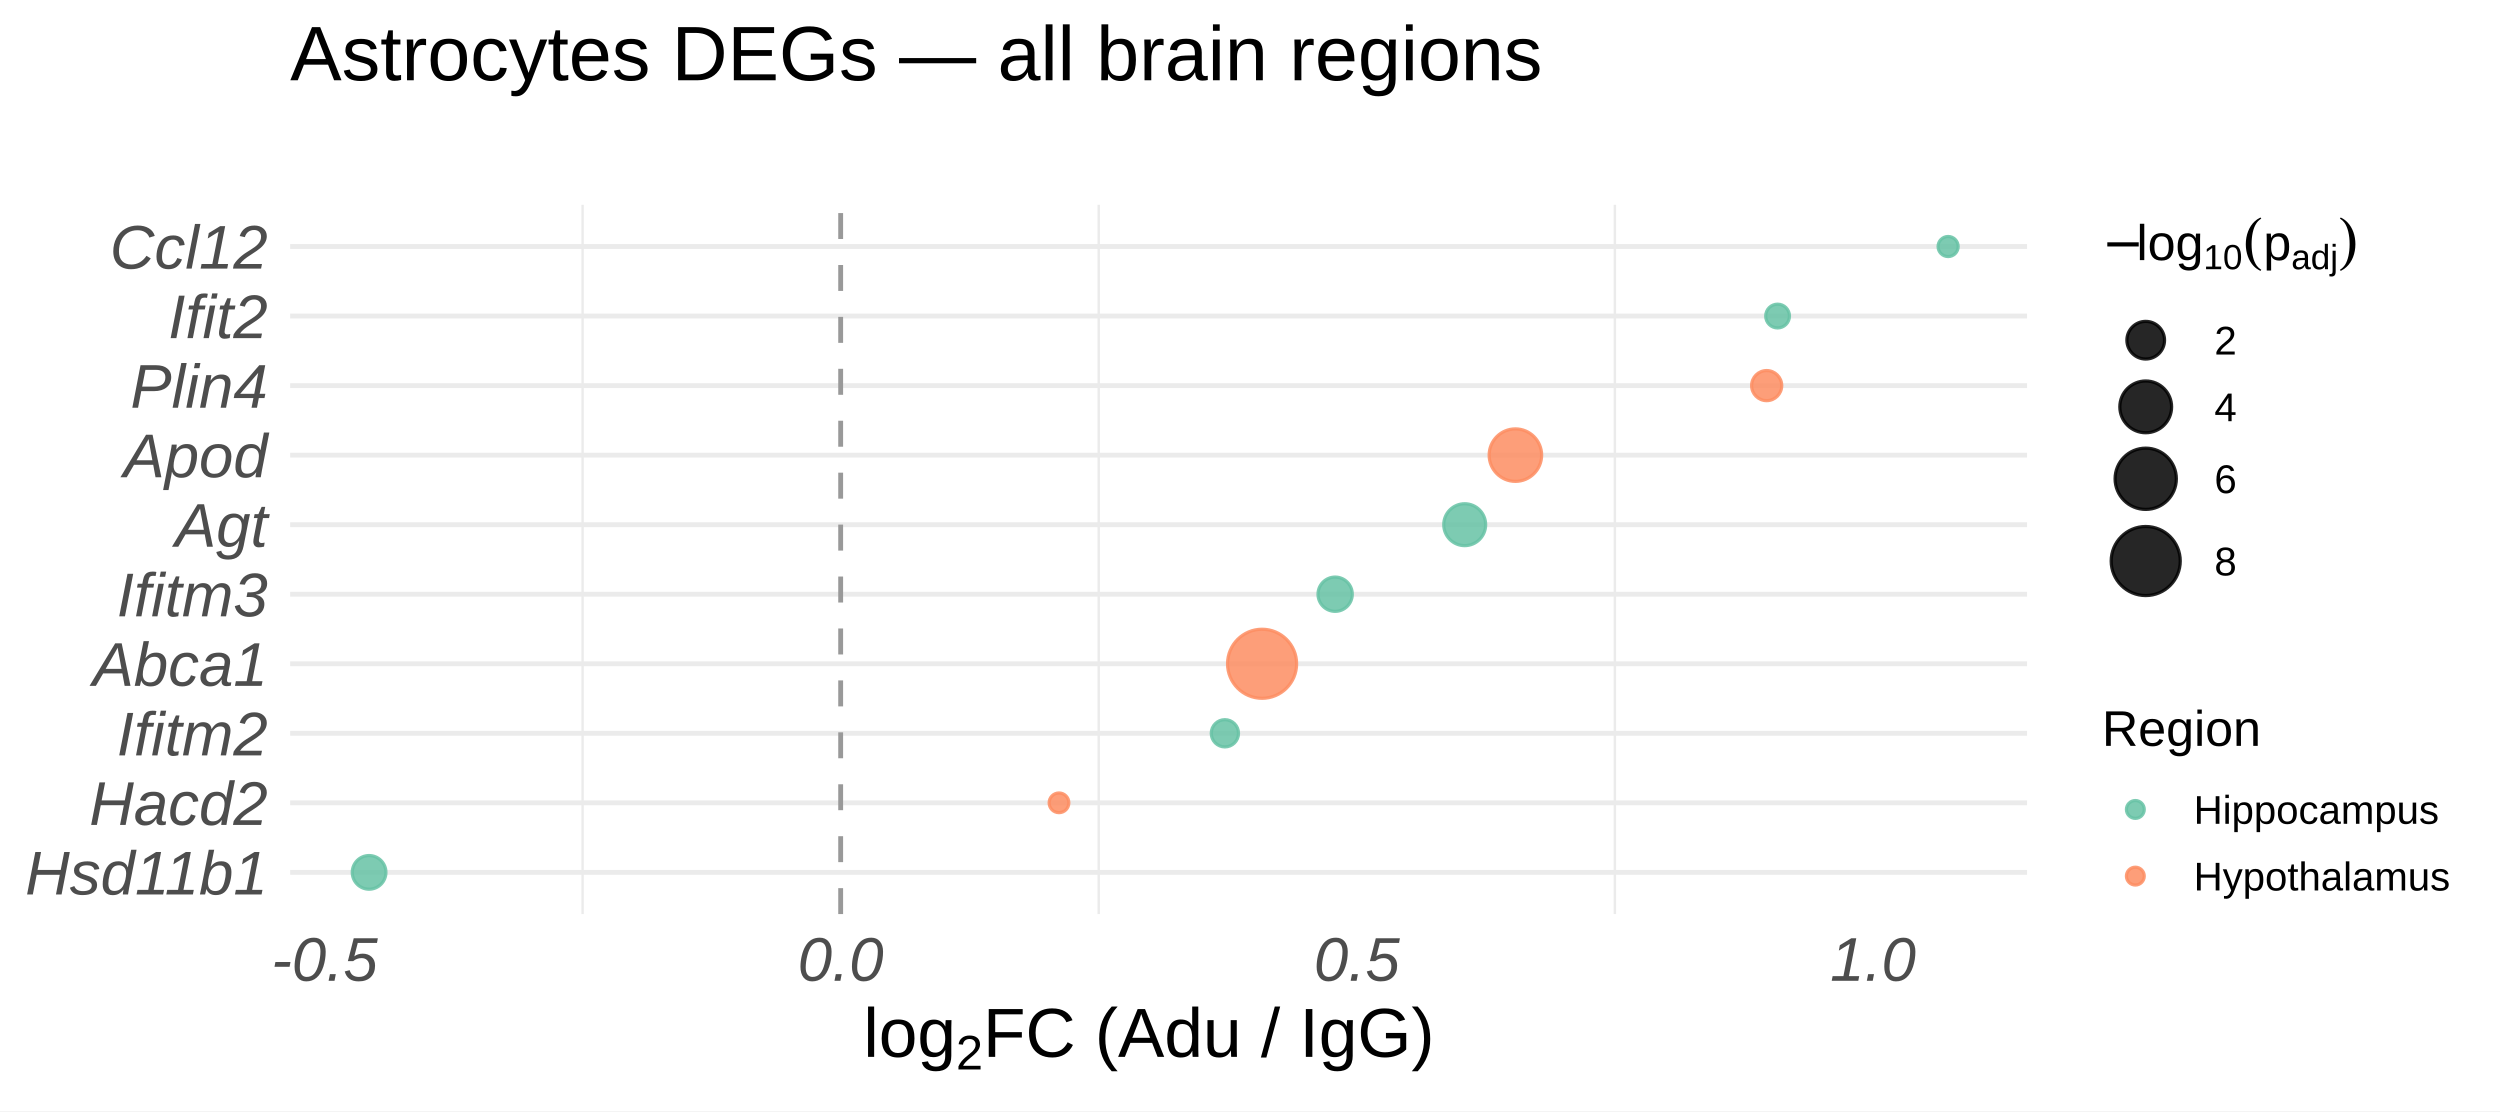
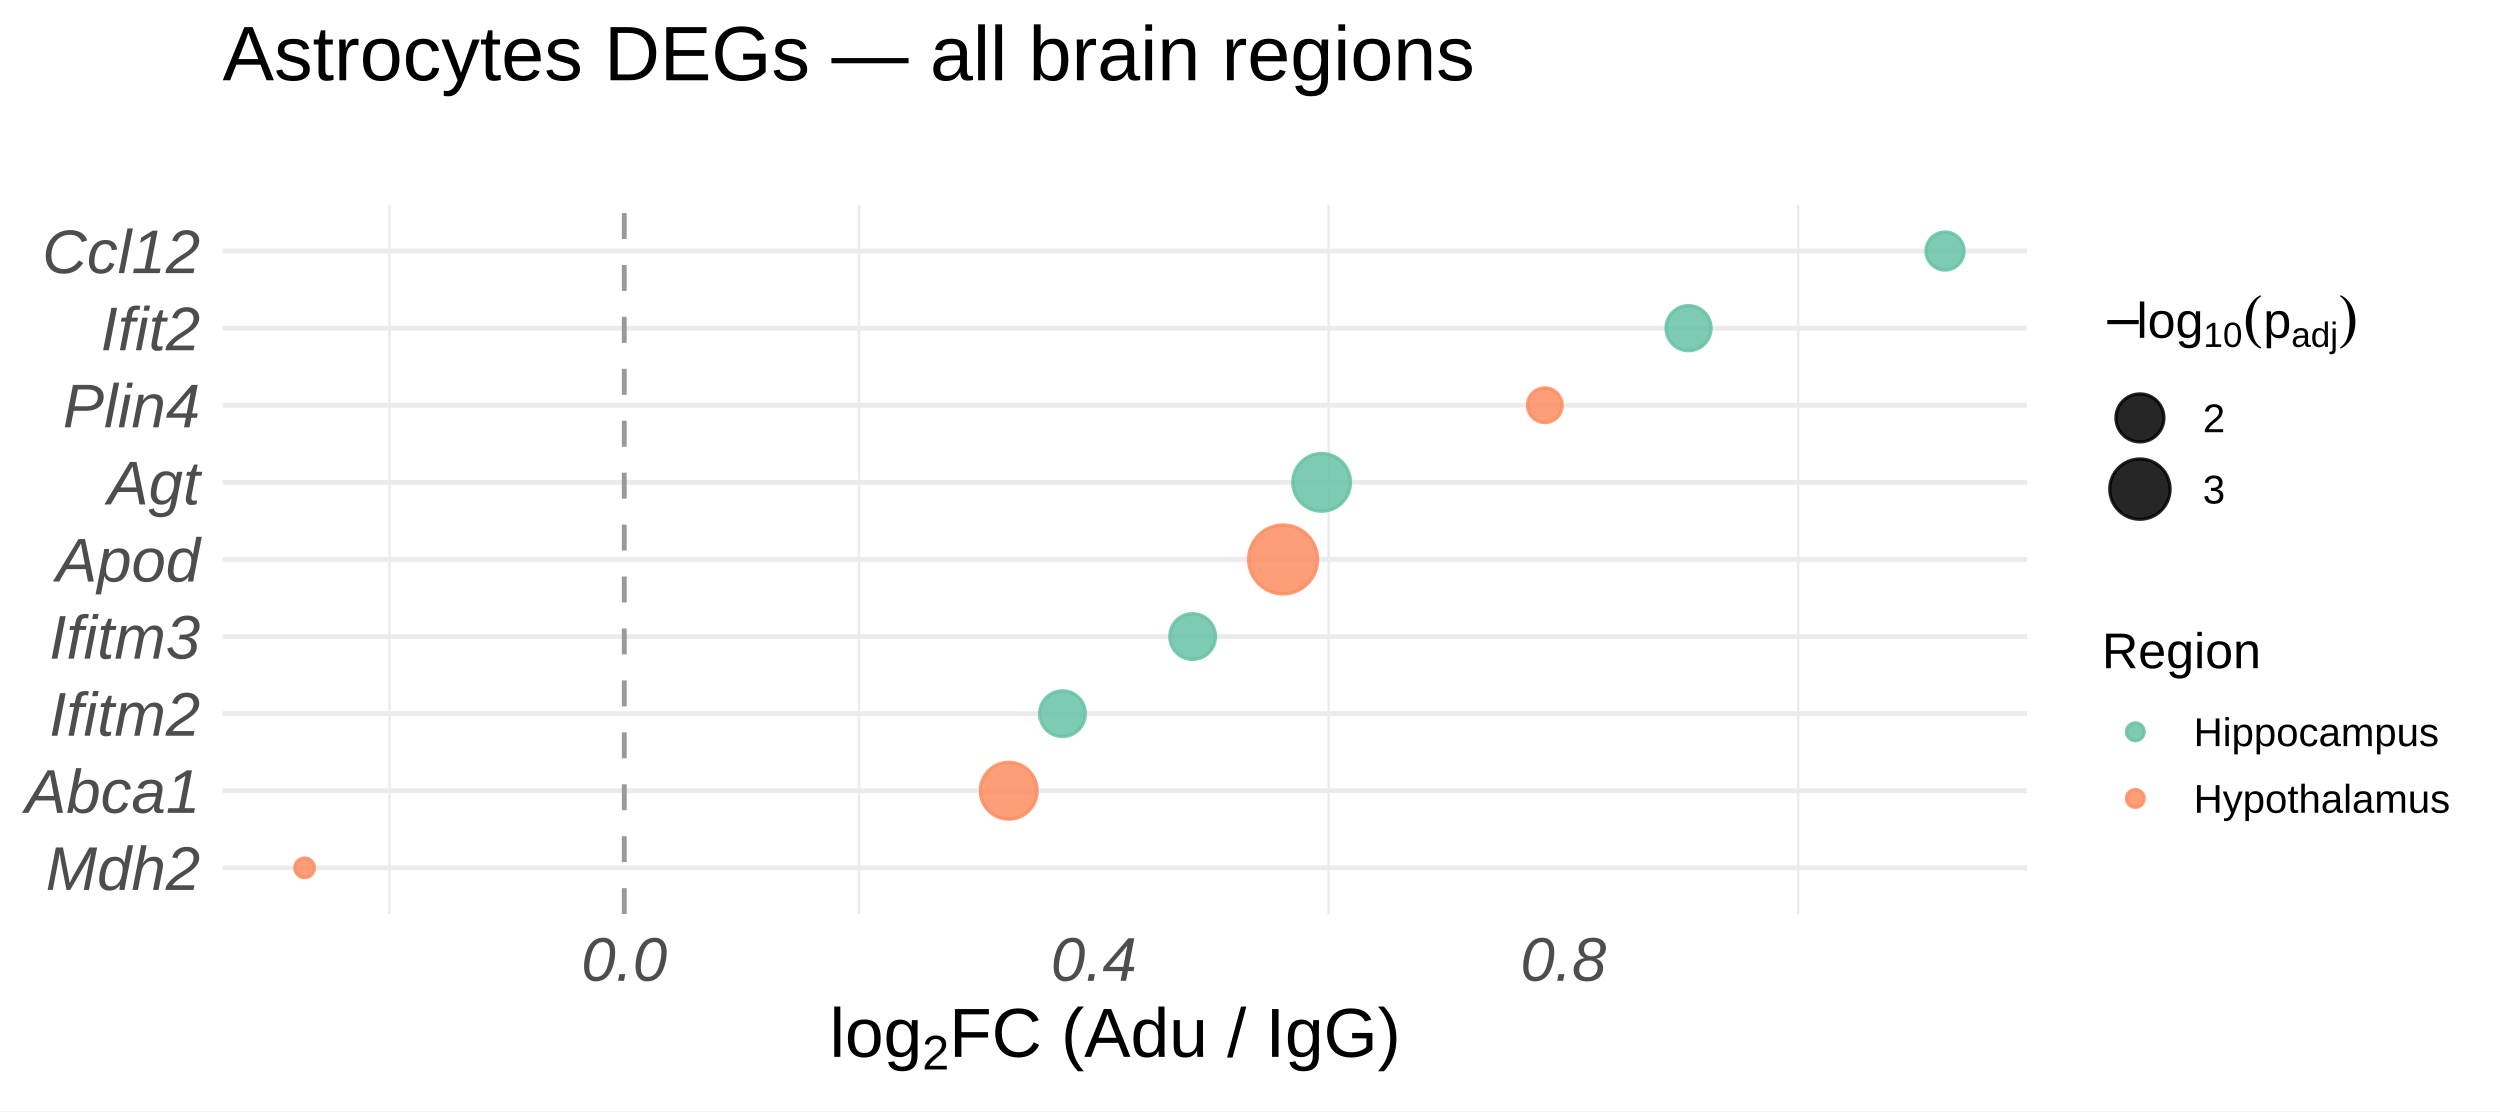
<svg xmlns="http://www.w3.org/2000/svg" width="648.00pt" height="288.00pt" viewBox="0 0 648.00 288.00">
  <g class="svglite">
    <defs>
      <style type="text/css">
    .svglite line, .svglite polyline, .svglite polygon, .svglite path, .svglite rect, .svglite circle {
      fill: none;
      stroke: #000000;
      stroke-linecap: round;
      stroke-linejoin: round;
      stroke-miterlimit: 10.00;
    }
    .svglite text {
      white-space: pre;
    }
    .svglite g.glyphgroup path {
      fill: inherit;
      stroke: none;
    }
  </style>
    </defs>
    <rect width="100%" height="100%" style="stroke: none; fill: #FFFFFF;" />
    <defs>
      <clipPath id="cpMC4wMHw2NDguMDB8MC4wMHwyODguMDA=">
        <rect x="0.00" y="0.00" width="648.00" height="288.00" />
      </clipPath>
    </defs>
    <g clip-path="url(#cpMC4wMHw2NDguMDB8MC4wMHwyODguMDA=)">
      <rect x="0.00" y="0.00" width="648.00" height="288.00" style="stroke-width: 1.26; stroke: none; fill: #FFFFFF;" />
    </g>
    <defs>
-       <clipPath id="cpNzUuMjF8NTI1LjQxfDUzLjA4fDIzNi45Mw==">
-         <rect x="75.21" y="53.08" width="450.20" height="183.85" />
+       <clipPath id="cpNTcuNjl8NTI1LjQxfDUzLjA4fDIzNi45Mw==">
+         <rect x="57.69" y="53.08" width="467.72" height="183.85" />
      </clipPath>
    </defs>
-     <g clip-path="url(#cpNzUuMjF8NTI1LjQxfDUzLjA4fDIzNi45Mw==)">
-       <polyline points="151.01,236.93 151.01,53.08 " style="stroke-width: 0.63; stroke: #EBEBEB; stroke-linecap: butt;" />
-       <polyline points="284.79,236.93 284.79,53.08 " style="stroke-width: 0.63; stroke: #EBEBEB; stroke-linecap: butt;" />
-       <polyline points="418.58,236.93 418.58,53.08 " style="stroke-width: 0.63; stroke: #EBEBEB; stroke-linecap: butt;" />
-       <polyline points="75.21,226.12 525.41,226.12 " style="stroke-width: 1.26; stroke: #EBEBEB; stroke-linecap: butt;" />
-       <polyline points="75.21,208.09 525.41,208.09 " style="stroke-width: 1.26; stroke: #EBEBEB; stroke-linecap: butt;" />
-       <polyline points="75.21,190.07 525.41,190.07 " style="stroke-width: 1.26; stroke: #EBEBEB; stroke-linecap: butt;" />
-       <polyline points="75.21,172.05 525.41,172.05 " style="stroke-width: 1.26; stroke: #EBEBEB; stroke-linecap: butt;" />
-       <polyline points="75.21,154.02 525.41,154.02 " style="stroke-width: 1.26; stroke: #EBEBEB; stroke-linecap: butt;" />
-       <polyline points="75.21,136.00 525.41,136.00 " style="stroke-width: 1.26; stroke: #EBEBEB; stroke-linecap: butt;" />
-       <polyline points="75.21,117.97 525.41,117.97 " style="stroke-width: 1.26; stroke: #EBEBEB; stroke-linecap: butt;" />
-       <polyline points="75.21,99.95 525.41,99.95 " style="stroke-width: 1.26; stroke: #EBEBEB; stroke-linecap: butt;" />
-       <polyline points="75.21,81.92 525.41,81.92 " style="stroke-width: 1.26; stroke: #EBEBEB; stroke-linecap: butt;" />
-       <polyline points="75.21,63.90 525.41,63.90 " style="stroke-width: 1.26; stroke: #EBEBEB; stroke-linecap: butt;" />
-       <line x1="217.90" y1="236.93" x2="217.90" y2="53.08" style="stroke-width: 1.26; stroke: #999999; stroke-dasharray: 6.73,6.73; stroke-linecap: butt;" />
-       <circle cx="379.65" cy="136.00" r="5.43" style="stroke-width: 0.84; stroke: #66C2A5; stroke-opacity: 0.85; fill: #66C2A5; fill-opacity: 0.85;" />
-       <circle cx="346.07" cy="154.02" r="4.44" style="stroke-width: 0.84; stroke: #66C2A5; stroke-opacity: 0.85; fill: #66C2A5; fill-opacity: 0.85;" />
-       <circle cx="95.67" cy="226.12" r="4.36" style="stroke-width: 0.84; stroke: #66C2A5; stroke-opacity: 0.85; fill: #66C2A5; fill-opacity: 0.85;" />
-       <circle cx="317.49" cy="190.07" r="3.53" style="stroke-width: 0.84; stroke: #66C2A5; stroke-opacity: 0.85; fill: #66C2A5; fill-opacity: 0.85;" />
-       <circle cx="460.75" cy="81.92" r="3.08" style="stroke-width: 0.84; stroke: #66C2A5; stroke-opacity: 0.85; fill: #66C2A5; fill-opacity: 0.85;" />
-       <circle cx="504.95" cy="63.90" r="2.60" style="stroke-width: 0.84; stroke: #66C2A5; stroke-opacity: 0.85; fill: #66C2A5; fill-opacity: 0.85;" />
-       <circle cx="327.13" cy="172.05" r="8.95" style="stroke-width: 0.84; stroke: #FC8D62; stroke-opacity: 0.85; fill: #FC8D62; fill-opacity: 0.85;" />
-       <circle cx="392.79" cy="117.97" r="6.80" style="stroke-width: 0.84; stroke: #FC8D62; stroke-opacity: 0.85; fill: #FC8D62; fill-opacity: 0.85;" />
-       <circle cx="457.92" cy="99.95" r="3.90" style="stroke-width: 0.84; stroke: #FC8D62; stroke-opacity: 0.85; fill: #FC8D62; fill-opacity: 0.85;" />
-       <circle cx="274.49" cy="208.09" r="2.55" style="stroke-width: 0.84; stroke: #FC8D62; stroke-opacity: 0.85; fill: #FC8D62; fill-opacity: 0.85;" />
+     <g clip-path="url(#cpNTcuNjl8NTI1LjQxfDUzLjA4fDIzNi45Mw==)">
+       <polyline points="100.95,236.93 100.95,53.08 " style="stroke-width: 0.63; stroke: #EBEBEB; stroke-linecap: butt;" />
+       <polyline points="222.66,236.93 222.66,53.08 " style="stroke-width: 0.63; stroke: #EBEBEB; stroke-linecap: butt;" />
+       <polyline points="344.38,236.93 344.38,53.08 " style="stroke-width: 0.63; stroke: #EBEBEB; stroke-linecap: butt;" />
+       <polyline points="466.09,236.93 466.09,53.08 " style="stroke-width: 0.63; stroke: #EBEBEB; stroke-linecap: butt;" />
+       <polyline points="57.69,224.94 525.41,224.94 " style="stroke-width: 1.26; stroke: #EBEBEB; stroke-linecap: butt;" />
+       <polyline points="57.69,204.96 525.41,204.96 " style="stroke-width: 1.26; stroke: #EBEBEB; stroke-linecap: butt;" />
+       <polyline points="57.69,184.98 525.41,184.98 " style="stroke-width: 1.26; stroke: #EBEBEB; stroke-linecap: butt;" />
+       <polyline points="57.69,164.99 525.41,164.99 " style="stroke-width: 1.26; stroke: #EBEBEB; stroke-linecap: butt;" />
+       <polyline points="57.69,145.01 525.41,145.01 " style="stroke-width: 1.26; stroke: #EBEBEB; stroke-linecap: butt;" />
+       <polyline points="57.69,125.03 525.41,125.03 " style="stroke-width: 1.26; stroke: #EBEBEB; stroke-linecap: butt;" />
+       <polyline points="57.69,105.04 525.41,105.04 " style="stroke-width: 1.26; stroke: #EBEBEB; stroke-linecap: butt;" />
+       <polyline points="57.69,85.06 525.41,85.06 " style="stroke-width: 1.26; stroke: #EBEBEB; stroke-linecap: butt;" />
+       <polyline points="57.69,65.07 525.41,65.07 " style="stroke-width: 1.26; stroke: #EBEBEB; stroke-linecap: butt;" />
+       <line x1="161.81" y1="236.93" x2="161.81" y2="53.08" style="stroke-width: 1.26; stroke: #999999; stroke-dasharray: 6.73,6.73; stroke-linecap: butt;" />
+       <circle cx="342.57" cy="125.03" r="7.49" style="stroke-width: 0.84; stroke: #66C2A5; stroke-opacity: 0.85; fill: #66C2A5; fill-opacity: 0.85;" />
+       <circle cx="309.13" cy="164.99" r="5.94" style="stroke-width: 0.84; stroke: #66C2A5; stroke-opacity: 0.85; fill: #66C2A5; fill-opacity: 0.85;" />
+       <circle cx="275.40" cy="184.98" r="5.93" style="stroke-width: 0.84; stroke: #66C2A5; stroke-opacity: 0.85; fill: #66C2A5; fill-opacity: 0.85;" />
+       <circle cx="437.67" cy="85.06" r="5.85" style="stroke-width: 0.84; stroke: #66C2A5; stroke-opacity: 0.85; fill: #66C2A5; fill-opacity: 0.85;" />
+       <circle cx="504.15" cy="65.07" r="4.94" style="stroke-width: 0.84; stroke: #66C2A5; stroke-opacity: 0.85; fill: #66C2A5; fill-opacity: 0.85;" />
+       <circle cx="332.58" cy="145.01" r="8.95" style="stroke-width: 0.84; stroke: #FC8D62; stroke-opacity: 0.85; fill: #FC8D62; fill-opacity: 0.85;" />
+       <circle cx="261.47" cy="204.96" r="7.38" style="stroke-width: 0.84; stroke: #FC8D62; stroke-opacity: 0.85; fill: #FC8D62; fill-opacity: 0.85;" />
+       <circle cx="400.42" cy="105.04" r="4.50" style="stroke-width: 0.84; stroke: #FC8D62; stroke-opacity: 0.85; fill: #FC8D62; fill-opacity: 0.85;" />
+       <circle cx="78.95" cy="224.94" r="2.55" style="stroke-width: 0.84; stroke: #FC8D62; stroke-opacity: 0.85; fill: #FC8D62; fill-opacity: 0.85;" />
    </g>
    <g clip-path="url(#cpMC4wMHw2NDguMDB8MC4wMHwyODguMDA=)">
-       <text x="69.38" y="231.85" text-anchor="end" style="font-size: 16.00px; font-style: italic;fill: #4D4D4D; font-family: &quot;Arial&quot;;" textLength="62.91px" lengthAdjust="spacingAndGlyphs">Hsd11b1</text>
-       <text x="69.38" y="213.82" text-anchor="end" style="font-size: 16.00px; font-style: italic;fill: #4D4D4D; font-family: &quot;Arial&quot;;" textLength="46.28px" lengthAdjust="spacingAndGlyphs">Hacd2</text>
-       <text x="69.38" y="195.80" text-anchor="end" style="font-size: 16.00px; font-style: italic;fill: #4D4D4D; font-family: &quot;Arial&quot;;" textLength="39.16px" lengthAdjust="spacingAndGlyphs">Ifitm2</text>
-       <text x="69.38" y="177.77" text-anchor="end" style="font-size: 16.00px; font-style: italic;fill: #4D4D4D; font-family: &quot;Arial&quot;;" textLength="45.39px" lengthAdjust="spacingAndGlyphs">Abca1</text>
-       <text x="69.38" y="159.75" text-anchor="end" style="font-size: 16.00px; font-style: italic;fill: #4D4D4D; font-family: &quot;Arial&quot;;" textLength="39.16px" lengthAdjust="spacingAndGlyphs">Ifitm3</text>
-       <text x="69.38" y="141.72" text-anchor="end" style="font-size: 16.00px; font-style: italic;fill: #4D4D4D; font-family: &quot;Arial&quot;;" textLength="24.03px" lengthAdjust="spacingAndGlyphs">Agt</text>
-       <text x="69.38" y="123.70" text-anchor="end" style="font-size: 16.00px; font-style: italic;fill: #4D4D4D; font-family: &quot;Arial&quot;;" textLength="37.39px" lengthAdjust="spacingAndGlyphs">Apod</text>
-       <text x="69.38" y="105.68" text-anchor="end" style="font-size: 16.00px; font-style: italic;fill: #4D4D4D; font-family: &quot;Arial&quot;;" textLength="35.61px" lengthAdjust="spacingAndGlyphs">Plin4</text>
-       <text x="69.38" y="87.65" text-anchor="end" style="font-size: 16.00px; font-style: italic;fill: #4D4D4D; font-family: &quot;Arial&quot;;" textLength="25.83px" lengthAdjust="spacingAndGlyphs">Ifit2</text>
-       <text x="69.38" y="69.63" text-anchor="end" style="font-size: 16.00px; font-style: italic;fill: #4D4D4D; font-family: &quot;Arial&quot;;" textLength="40.94px" lengthAdjust="spacingAndGlyphs">Ccl12</text>
-       <text x="84.11" y="254.22" text-anchor="middle" style="font-size: 16.00px; font-style: italic;fill: #4D4D4D; font-family: &quot;Arial&quot;;" textLength="27.59px" lengthAdjust="spacingAndGlyphs">-0.5</text>
-       <text x="217.90" y="254.22" text-anchor="middle" style="font-size: 16.00px; font-style: italic;fill: #4D4D4D; font-family: &quot;Arial&quot;;" textLength="22.27px" lengthAdjust="spacingAndGlyphs">0.0</text>
-       <text x="351.69" y="254.22" text-anchor="middle" style="font-size: 16.00px; font-style: italic;fill: #4D4D4D; font-family: &quot;Arial&quot;;" textLength="22.27px" lengthAdjust="spacingAndGlyphs">0.5</text>
-       <text x="485.48" y="254.22" text-anchor="middle" style="font-size: 16.00px; font-style: italic;fill: #4D4D4D; font-family: &quot;Arial&quot;;" textLength="22.27px" lengthAdjust="spacingAndGlyphs">1.0</text>
-       <text x="223.78" y="273.94" style="font-size: 18.00px; font-family: &quot;Arial&quot;;" textLength="4.00px" lengthAdjust="spacingAndGlyphs">l</text>
-       <text x="227.78" y="273.94" style="font-size: 18.00px; font-family: &quot;Arial&quot;;" textLength="10.02px" lengthAdjust="spacingAndGlyphs">o</text>
-       <text x="237.78" y="273.94" style="font-size: 18.00px; font-family: &quot;Arial&quot;;" textLength="10.02px" lengthAdjust="spacingAndGlyphs">g</text>
-       <text x="247.79" y="277.20" style="font-size: 12.60px; font-family: &quot;Arial&quot;;" textLength="7.00px" lengthAdjust="spacingAndGlyphs">2</text>
-       <text x="254.80" y="273.94" style="font-size: 18.00px; font-family: &quot;Arial&quot;;" textLength="122.05px" lengthAdjust="spacingAndGlyphs">FC  (Adu / IgG)</text>
-       <text x="544.84" y="67.42" style="font-size: 13.00px; font-family: &quot;Symbol&quot;;" textLength="7.14px" lengthAdjust="spacingAndGlyphs">−</text>
-       <text x="553.78" y="67.42" style="font-size: 13.00px; font-family: &quot;Arial&quot;;" textLength="2.89px" lengthAdjust="spacingAndGlyphs">l</text>
-       <text x="556.67" y="67.42" style="font-size: 13.00px; font-family: &quot;Arial&quot;;" textLength="7.23px" lengthAdjust="spacingAndGlyphs">o</text>
-       <text x="563.90" y="67.42" style="font-size: 13.00px; font-family: &quot;Arial&quot;;" textLength="7.23px" lengthAdjust="spacingAndGlyphs">g</text>
-       <text x="571.12" y="69.78" style="font-size: 9.10px; font-family: &quot;Arial&quot;;" textLength="10.12px" lengthAdjust="spacingAndGlyphs">10</text>
-       <text x="581.25" y="67.42" style="font-size: 16.25px; font-family: &quot;Symbol&quot;;" textLength="5.41px" lengthAdjust="spacingAndGlyphs">(</text>
-       <text x="586.66" y="67.42" style="font-size: 13.00px; font-family: &quot;Arial&quot;;" textLength="7.23px" lengthAdjust="spacingAndGlyphs">p</text>
-       <text x="593.89" y="69.78" style="font-size: 9.10px; font-family: &quot;Arial&quot;;" textLength="5.06px" lengthAdjust="spacingAndGlyphs">a</text>
-       <text x="598.95" y="69.78" style="font-size: 9.10px; font-family: &quot;Arial&quot;;" textLength="5.06px" lengthAdjust="spacingAndGlyphs">d</text>
-       <text x="604.00" y="69.78" style="font-size: 9.10px; font-family: &quot;Arial&quot;;" textLength="2.02px" lengthAdjust="spacingAndGlyphs">j</text>
-       <text x="606.02" y="67.42" style="font-size: 16.25px; font-family: &quot;Symbol&quot;;" textLength="5.41px" lengthAdjust="spacingAndGlyphs">)</text>
-       <circle cx="556.17" cy="88.18" r="4.88" style="stroke-width: 0.84; stroke: #000000; stroke-opacity: 0.85; fill: #000000; fill-opacity: 0.85;" />
-       <circle cx="556.17" cy="105.46" r="6.71" style="stroke-width: 0.84; stroke: #000000; stroke-opacity: 0.85; fill: #000000; fill-opacity: 0.85;" />
-       <circle cx="556.17" cy="124.10" r="7.94" style="stroke-width: 0.84; stroke: #000000; stroke-opacity: 0.85; fill: #000000; fill-opacity: 0.85;" />
-       <circle cx="556.17" cy="145.42" r="8.95" style="stroke-width: 0.84; stroke: #000000; stroke-opacity: 0.85; fill: #000000; fill-opacity: 0.85;" />
-       <text x="573.97" y="91.90" style="font-size: 10.40px; font-family: &quot;Arial&quot;;" textLength="5.78px" lengthAdjust="spacingAndGlyphs">2</text>
-       <text x="573.97" y="109.18" style="font-size: 10.40px; font-family: &quot;Arial&quot;;" textLength="5.78px" lengthAdjust="spacingAndGlyphs">4</text>
-       <text x="573.97" y="127.81" style="font-size: 10.40px; font-family: &quot;Arial&quot;;" textLength="5.78px" lengthAdjust="spacingAndGlyphs">6</text>
-       <text x="573.97" y="149.14" style="font-size: 10.40px; font-family: &quot;Arial&quot;;" textLength="5.78px" lengthAdjust="spacingAndGlyphs">8</text>
-       <text x="544.84" y="193.33" style="font-size: 13.00px; font-family: &quot;Arial&quot;;" textLength="41.22px" lengthAdjust="spacingAndGlyphs">Region</text>
-       <circle cx="553.48" cy="209.81" r="2.31" style="stroke-width: 0.84; stroke: #66C2A5; stroke-opacity: 0.85; fill: #66C2A5; fill-opacity: 0.85;" />
-       <circle cx="553.48" cy="227.09" r="2.31" style="stroke-width: 0.84; stroke: #FC8D62; stroke-opacity: 0.85; fill: #FC8D62; fill-opacity: 0.85;" />
-       <text x="568.60" y="213.53" style="font-size: 10.40px; font-family: &quot;Arial&quot;;" textLength="63.56px" lengthAdjust="spacingAndGlyphs">Hippocampus</text>
-       <text x="568.60" y="230.81" style="font-size: 10.40px; font-family: &quot;Arial&quot;;" textLength="66.45px" lengthAdjust="spacingAndGlyphs">Hypothalamus</text>
-       <text x="75.21" y="20.80" style="font-size: 20.00px; font-family: &quot;Arial&quot;;" textLength="324.59px" lengthAdjust="spacingAndGlyphs">Astrocytes DEGs — all brain regions</text>
-       <text x="75.21" y="42.40" style="font-size: 20.00px; font-family: &quot;Arial&quot;;" textLength="0.00px" lengthAdjust="spacingAndGlyphs" />
+       <text x="51.87" y="230.67" text-anchor="end" style="font-size: 16.00px; font-style: italic;fill: #4D4D4D; font-family: &quot;Arial&quot;;" textLength="40.05px" lengthAdjust="spacingAndGlyphs">Mdh2</text>
+       <text x="51.87" y="210.69" text-anchor="end" style="font-size: 16.00px; font-style: italic;fill: #4D4D4D; font-family: &quot;Arial&quot;;" textLength="45.39px" lengthAdjust="spacingAndGlyphs">Abca1</text>
+       <text x="51.87" y="190.70" text-anchor="end" style="font-size: 16.00px; font-style: italic;fill: #4D4D4D; font-family: &quot;Arial&quot;;" textLength="39.16px" lengthAdjust="spacingAndGlyphs">Ifitm2</text>
+       <text x="51.87" y="170.72" text-anchor="end" style="font-size: 16.00px; font-style: italic;fill: #4D4D4D; font-family: &quot;Arial&quot;;" textLength="39.16px" lengthAdjust="spacingAndGlyphs">Ifitm3</text>
+       <text x="51.87" y="150.74" text-anchor="end" style="font-size: 16.00px; font-style: italic;fill: #4D4D4D; font-family: &quot;Arial&quot;;" textLength="37.39px" lengthAdjust="spacingAndGlyphs">Apod</text>
+       <text x="51.87" y="130.75" text-anchor="end" style="font-size: 16.00px; font-style: italic;fill: #4D4D4D; font-family: &quot;Arial&quot;;" textLength="24.03px" lengthAdjust="spacingAndGlyphs">Agt</text>
+       <text x="51.87" y="110.77" text-anchor="end" style="font-size: 16.00px; font-style: italic;fill: #4D4D4D; font-family: &quot;Arial&quot;;" textLength="35.61px" lengthAdjust="spacingAndGlyphs">Plin4</text>
+       <text x="51.87" y="90.79" text-anchor="end" style="font-size: 16.00px; font-style: italic;fill: #4D4D4D; font-family: &quot;Arial&quot;;" textLength="25.83px" lengthAdjust="spacingAndGlyphs">Ifit2</text>
+       <text x="51.87" y="70.80" text-anchor="end" style="font-size: 16.00px; font-style: italic;fill: #4D4D4D; font-family: &quot;Arial&quot;;" textLength="40.94px" lengthAdjust="spacingAndGlyphs">Ccl12</text>
+       <text x="161.81" y="254.22" text-anchor="middle" style="font-size: 16.00px; font-style: italic;fill: #4D4D4D; font-family: &quot;Arial&quot;;" textLength="22.27px" lengthAdjust="spacingAndGlyphs">0.0</text>
+       <text x="283.52" y="254.22" text-anchor="middle" style="font-size: 16.00px; font-style: italic;fill: #4D4D4D; font-family: &quot;Arial&quot;;" textLength="22.27px" lengthAdjust="spacingAndGlyphs">0.4</text>
+       <text x="405.23" y="254.22" text-anchor="middle" style="font-size: 16.00px; font-style: italic;fill: #4D4D4D; font-family: &quot;Arial&quot;;" textLength="22.27px" lengthAdjust="spacingAndGlyphs">0.8</text>
+       <text x="215.02" y="273.94" style="font-size: 18.00px; font-family: &quot;Arial&quot;;" textLength="4.00px" lengthAdjust="spacingAndGlyphs">l</text>
+       <text x="219.02" y="273.94" style="font-size: 18.00px; font-family: &quot;Arial&quot;;" textLength="10.02px" lengthAdjust="spacingAndGlyphs">o</text>
+       <text x="229.03" y="273.94" style="font-size: 18.00px; font-family: &quot;Arial&quot;;" textLength="10.02px" lengthAdjust="spacingAndGlyphs">g</text>
+       <text x="239.03" y="277.20" style="font-size: 12.60px; font-family: &quot;Arial&quot;;" textLength="7.00px" lengthAdjust="spacingAndGlyphs">2</text>
+       <text x="246.04" y="273.94" style="font-size: 18.00px; font-family: &quot;Arial&quot;;" textLength="122.05px" lengthAdjust="spacingAndGlyphs">FC  (Adu / IgG)</text>
+       <text x="544.84" y="87.56" style="font-size: 13.00px; font-family: &quot;Symbol&quot;;" textLength="7.14px" lengthAdjust="spacingAndGlyphs">−</text>
+       <text x="553.78" y="87.56" style="font-size: 13.00px; font-family: &quot;Arial&quot;;" textLength="2.89px" lengthAdjust="spacingAndGlyphs">l</text>
+       <text x="556.67" y="87.56" style="font-size: 13.00px; font-family: &quot;Arial&quot;;" textLength="7.23px" lengthAdjust="spacingAndGlyphs">o</text>
+       <text x="563.90" y="87.56" style="font-size: 13.00px; font-family: &quot;Arial&quot;;" textLength="7.23px" lengthAdjust="spacingAndGlyphs">g</text>
+       <text x="571.12" y="89.92" style="font-size: 9.10px; font-family: &quot;Arial&quot;;" textLength="10.12px" lengthAdjust="spacingAndGlyphs">10</text>
+       <text x="581.25" y="87.56" style="font-size: 16.25px; font-family: &quot;Symbol&quot;;" textLength="5.41px" lengthAdjust="spacingAndGlyphs">(</text>
+       <text x="586.66" y="87.56" style="font-size: 13.00px; font-family: &quot;Arial&quot;;" textLength="7.23px" lengthAdjust="spacingAndGlyphs">p</text>
+       <text x="593.89" y="89.92" style="font-size: 9.10px; font-family: &quot;Arial&quot;;" textLength="5.06px" lengthAdjust="spacingAndGlyphs">a</text>
+       <text x="598.95" y="89.92" style="font-size: 9.10px; font-family: &quot;Arial&quot;;" textLength="5.06px" lengthAdjust="spacingAndGlyphs">d</text>
+       <text x="604.00" y="89.92" style="font-size: 9.10px; font-family: &quot;Arial&quot;;" textLength="2.02px" lengthAdjust="spacingAndGlyphs">j</text>
+       <text x="606.02" y="87.56" style="font-size: 16.25px; font-family: &quot;Symbol&quot;;" textLength="5.41px" lengthAdjust="spacingAndGlyphs">)</text>
+       <circle cx="554.67" cy="108.32" r="6.22" style="stroke-width: 0.84; stroke: #000000; stroke-opacity: 0.85; fill: #000000; fill-opacity: 0.85;" />
+       <circle cx="554.67" cy="126.78" r="7.82" style="stroke-width: 0.84; stroke: #000000; stroke-opacity: 0.85; fill: #000000; fill-opacity: 0.85;" />
+       <text x="570.97" y="112.03" style="font-size: 10.40px; font-family: &quot;Arial&quot;;" textLength="5.78px" lengthAdjust="spacingAndGlyphs">2</text>
+       <text x="570.97" y="130.50" style="font-size: 10.40px; font-family: &quot;Arial&quot;;" textLength="5.78px" lengthAdjust="spacingAndGlyphs">3</text>
+       <text x="544.84" y="173.19" style="font-size: 13.00px; font-family: &quot;Arial&quot;;" textLength="41.22px" lengthAdjust="spacingAndGlyphs">Region</text>
+       <circle cx="553.48" cy="189.68" r="2.31" style="stroke-width: 0.84; stroke: #66C2A5; stroke-opacity: 0.85; fill: #66C2A5; fill-opacity: 0.85;" />
+       <circle cx="553.48" cy="206.96" r="2.31" style="stroke-width: 0.84; stroke: #FC8D62; stroke-opacity: 0.85; fill: #FC8D62; fill-opacity: 0.85;" />
+       <text x="568.60" y="193.39" style="font-size: 10.40px; font-family: &quot;Arial&quot;;" textLength="63.56px" lengthAdjust="spacingAndGlyphs">Hippocampus</text>
+       <text x="568.60" y="210.67" style="font-size: 10.40px; font-family: &quot;Arial&quot;;" textLength="66.45px" lengthAdjust="spacingAndGlyphs">Hypothalamus</text>
+       <text x="57.69" y="20.80" style="font-size: 20.00px; font-family: &quot;Arial&quot;;" textLength="324.59px" lengthAdjust="spacingAndGlyphs">Astrocytes DEGs — all brain regions</text>
+       <text x="57.69" y="42.40" style="font-size: 20.00px; font-family: &quot;Arial&quot;;" textLength="0.00px" lengthAdjust="spacingAndGlyphs" />
    </g>
  </g>
</svg>
